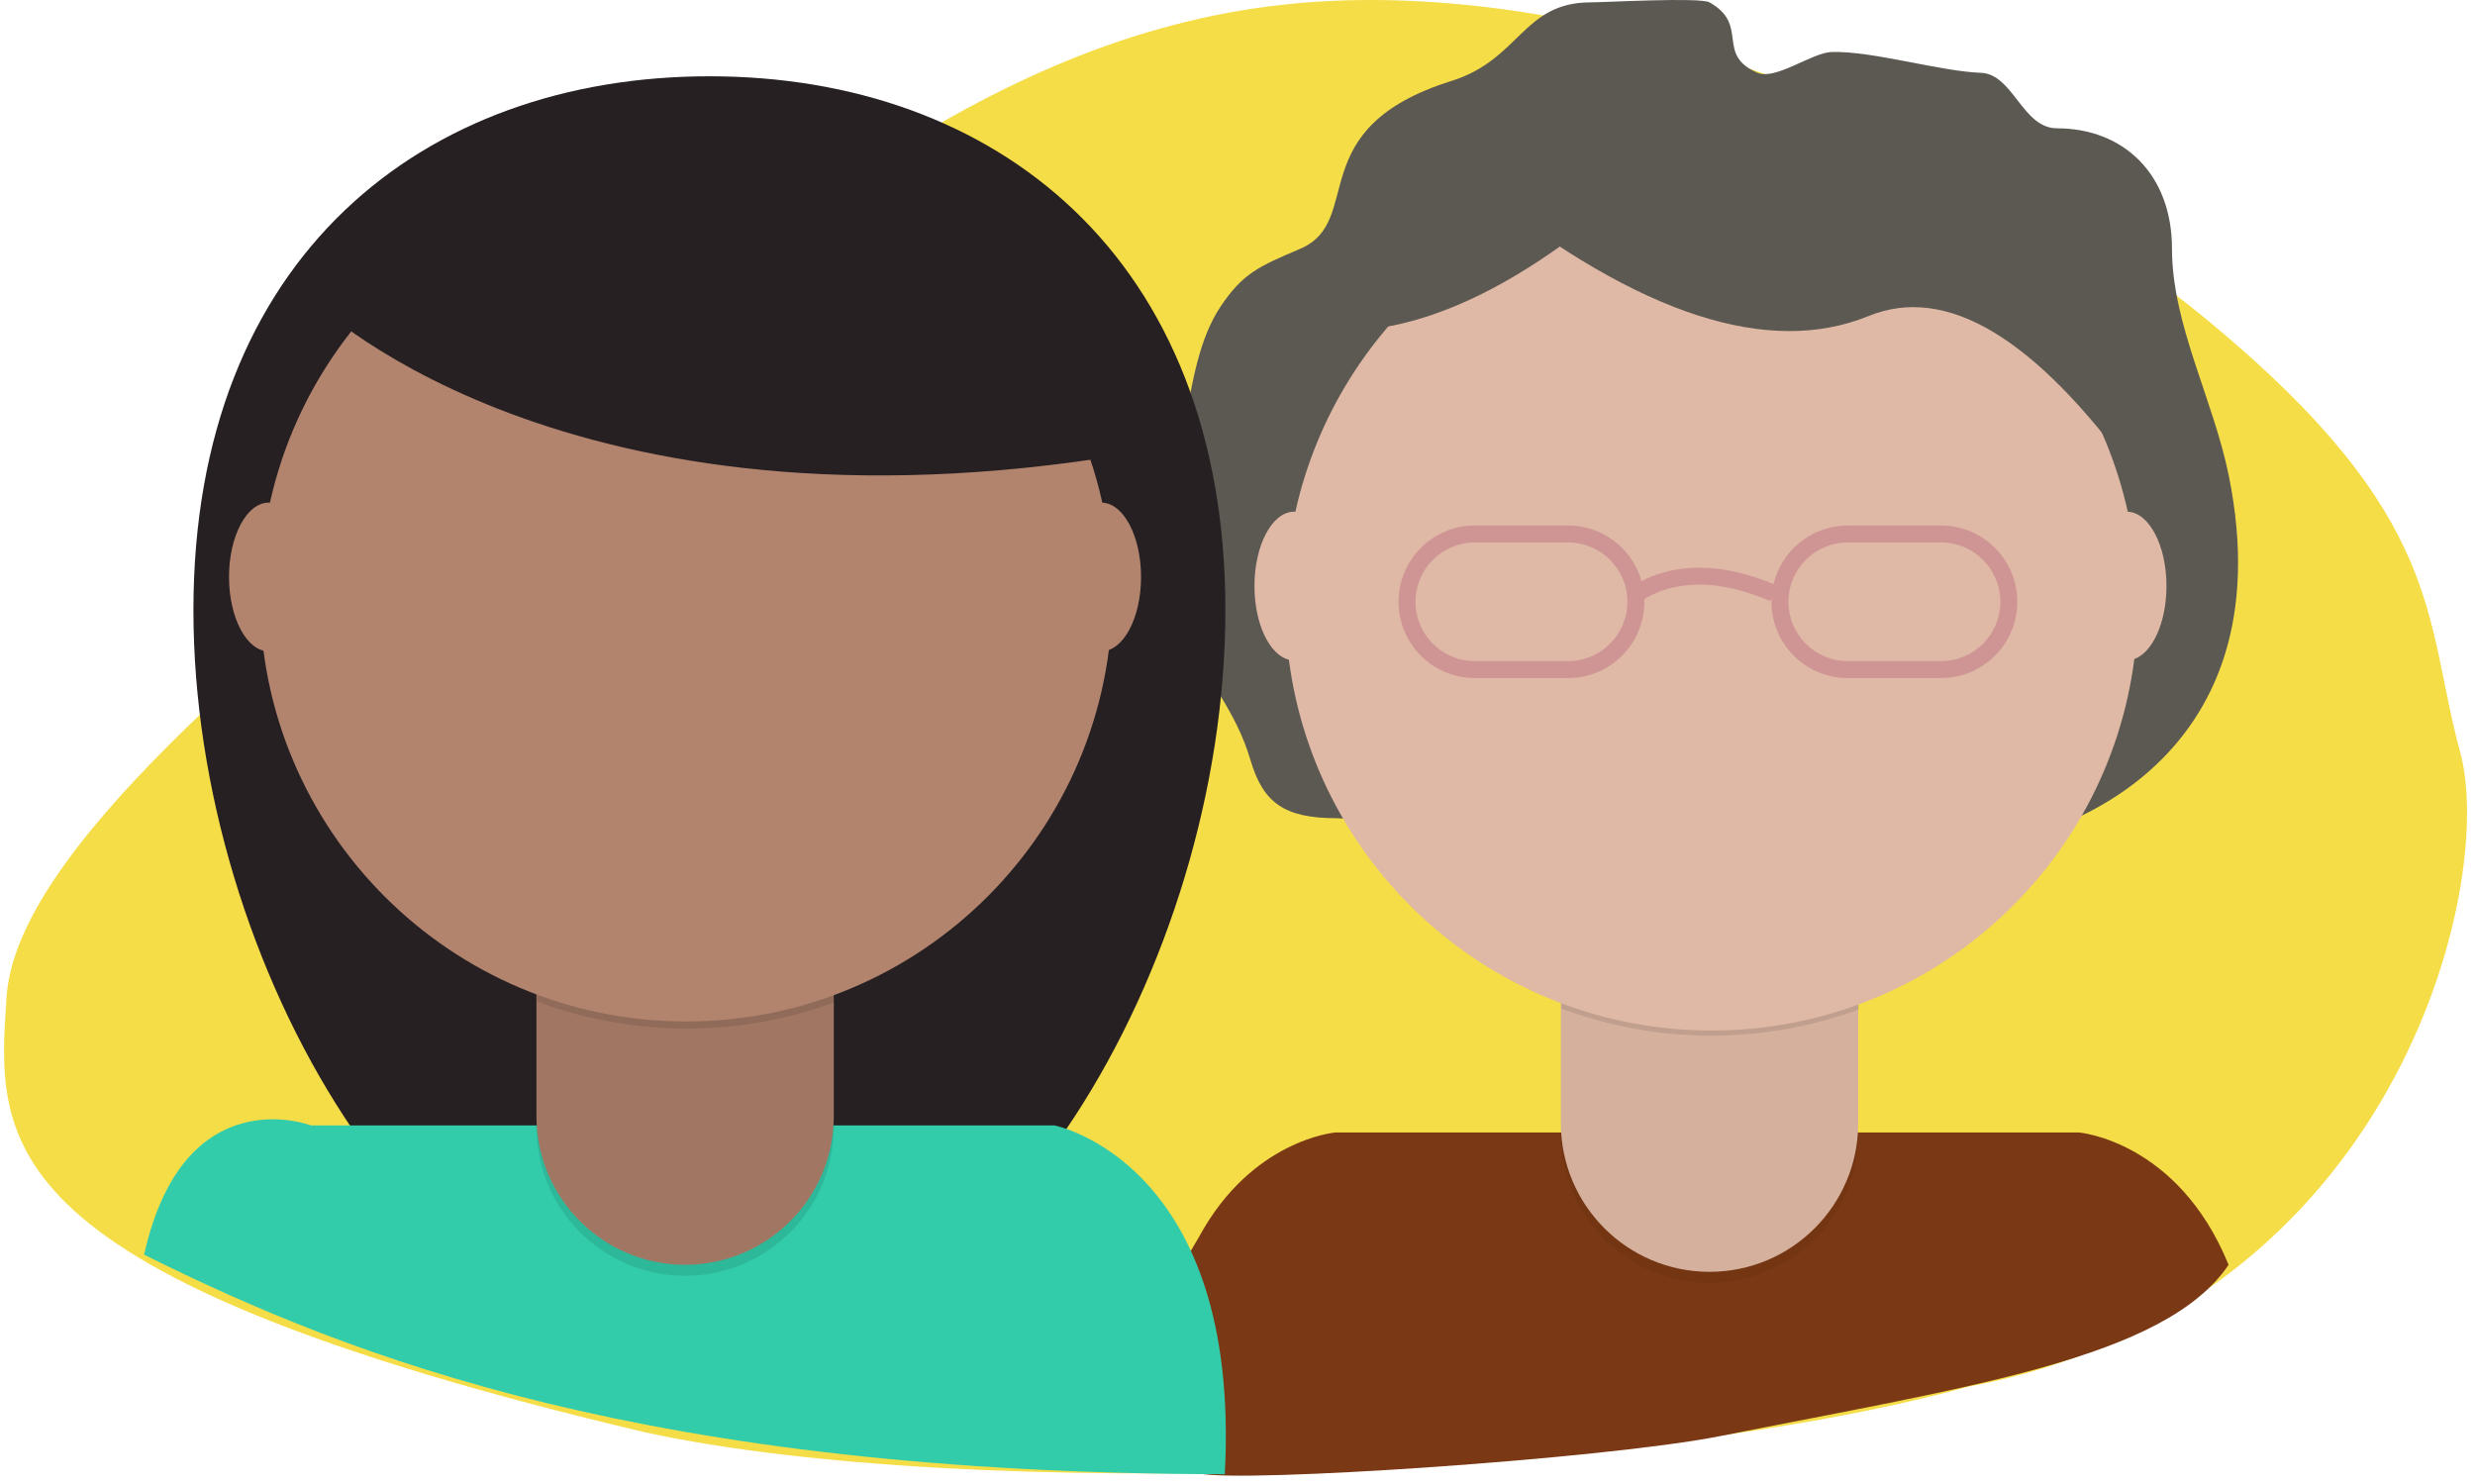
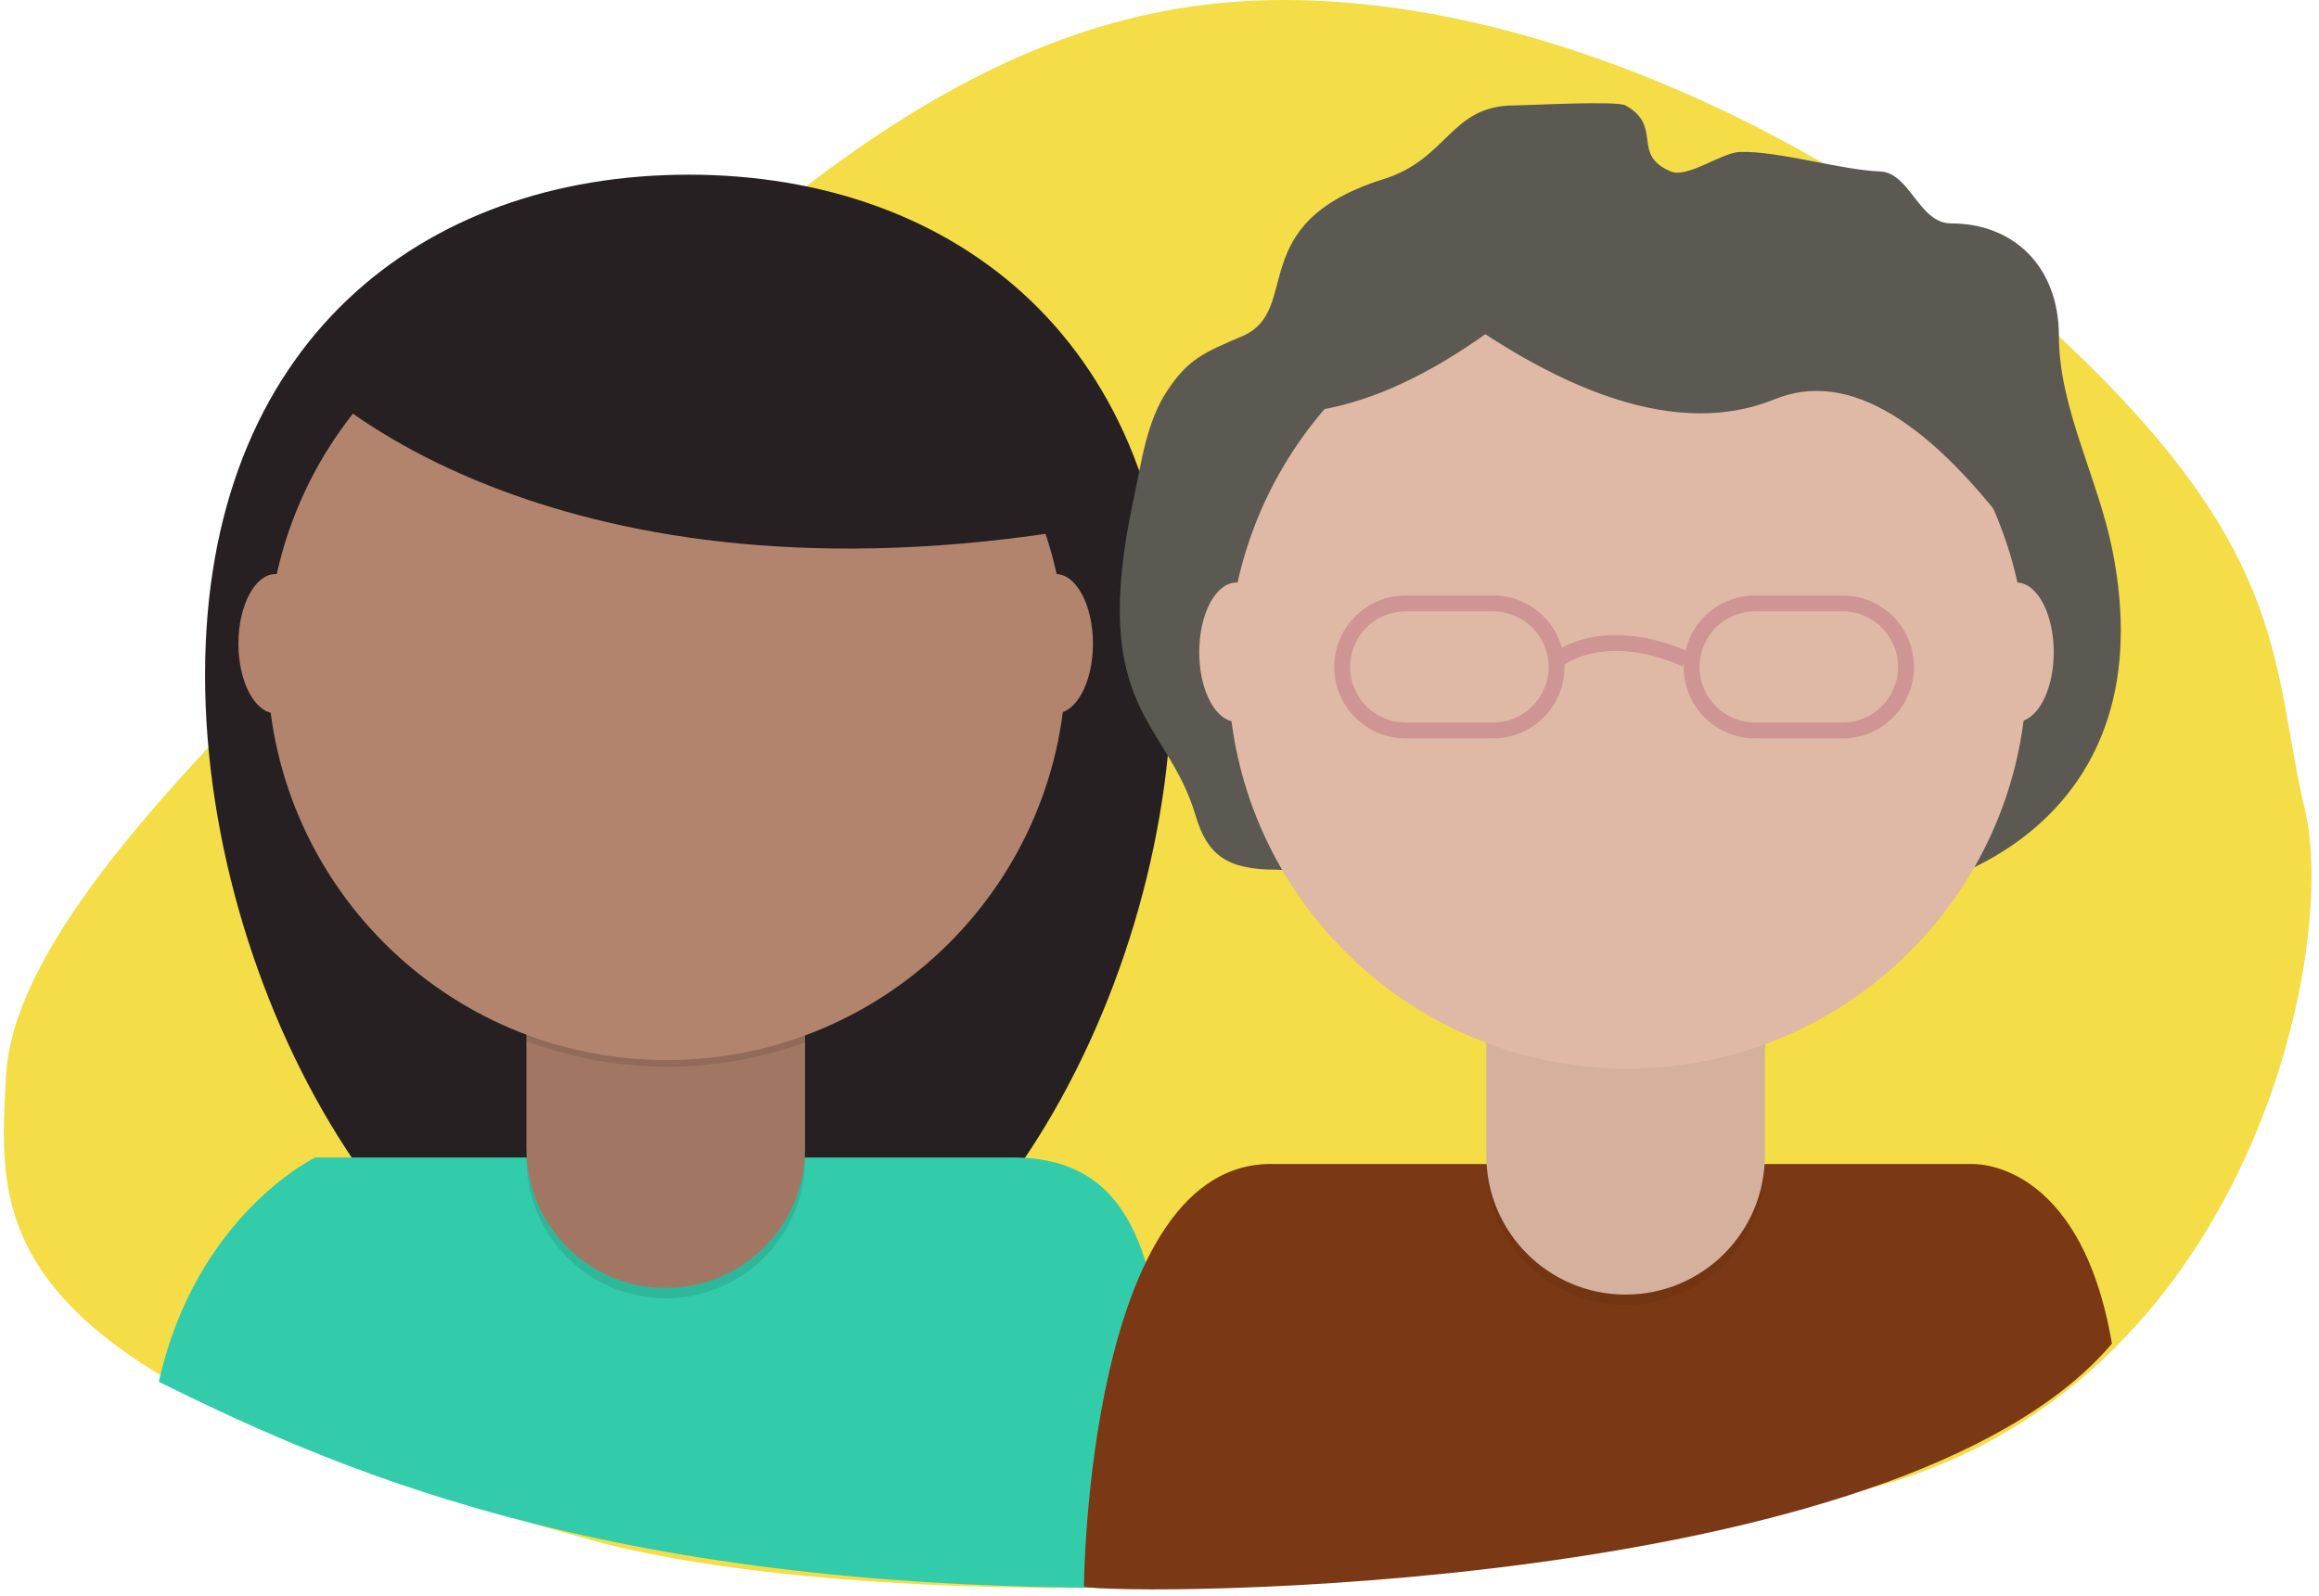
- <svg xmlns="http://www.w3.org/2000/svg" width="292" height="175" viewBox="0 0 292 175">
+ <svg xmlns="http://www.w3.org/2000/svg" width="292" height="201" viewBox="0 0 292 201">
  <g fill="none" fill-rule="evenodd" transform="translate(.48)">
-     <path fill="#F5DD48" fill-rule="nonzero" d="M231.773,53.602 C259.739,76.678 289.163,100.525 290.292,117.653 C291.421,134.781 293.043,150.52 214.979,168.98 C176.937,177.258 98.915,174.609 58.901,163.614 C8.496,154.185 -3.488,104.446 0.804,88.758 C5.096,73.07 2.427,61.169 30.246,38.093 C57.993,15.018 102.898,-3.334 139.334,0.512 C175.769,4.358 203.735,30.485 231.773,53.602 Z" transform="matrix(-1 0 0 1 290.582 0)" />
-     <path fill="#7A3814" fill-rule="nonzero" d="M128.067,16.392 C122.094,1.742 110.41,0.78 110.41,0.78 L22.7,0.78 C22.7,0.78 12.863,1.587 6.625,13.058 C5.844,14.493 -6.276,32.874 6.625,41.004 C11.619,42.17 54.547,39.297 68.14,36.59 C97.3,30.784 120.62,27.46 128.067,16.392 Z" transform="translate(134.38 132.83)" />
-     <path fill="#DFB9A5" fill-rule="nonzero" d="M187.011,104.44 L215.401,104.44 C217.251,104.44 218.751,105.94 218.751,107.79 L218.751,132.51 C218.751,142.197 210.898,150.05 201.211,150.05 L201.211,150.05 C191.523,150.05 183.671,142.197 183.671,132.51 L183.671,107.79 C183.671,105.944 185.164,104.446 187.011,104.44 Z" />
-     <path fill="#000" fill-rule="nonzero" d="M183.661,105.74 L218.751,105.74 L218.751,133.81 C218.751,143.497 210.898,151.35 201.211,151.35 L201.211,151.35 C191.523,151.35 183.671,143.497 183.671,133.81 L183.671,105.74 L183.661,105.74 Z" opacity=".05" />
-     <path fill="#000" fill-rule="nonzero" d="M183.731,118.99 C195.039,123.217 207.488,123.252 218.821,119.09 L218.821,114.78 L183.731,114.78 L183.731,118.99 Z" opacity=".1" />
-     <path fill="#5B5952" d="M157.236,96.532 C151.041,96.532 148.547,94.734 147.054,89.684 C143.504,77.67 133.558,76.442 139.234,49.966 C140.234,45.299 140.863,40.174 143.504,36.198 C146.131,32.242 148.068,31.419 152.923,29.35 C160.627,26.067 152.923,15.137 170.767,9.548 C178.892,7.002 179.145,0.278 187.201,0.278 C188.856,0.278 200.078,-0.348 201.201,0.278 C205.974,2.937 201.852,6.436 206.875,8.589 C208.991,9.496 213.292,6.215 215.593,6.137 C220.365,5.977 228.439,8.427 233.211,8.589 C237.041,8.718 238.11,15.137 242.201,15.137 C249.996,15.137 255.771,20.492 255.771,29.35 C255.771,38.298 260.647,47.121 262.473,56.126 C269.34,89.991 242.201,100.364 227.838,100.364 L157.236,96.532 Z" />
-     <path fill="#DFB9A5" fill-rule="nonzero" d="M251.329,77.752 C248.158,102.474 227.035,121.58 201.451,121.58 C175.894,121.58 154.79,102.517 151.583,77.834 C149.29,77.267 147.521,73.591 147.521,69.14 C147.521,64.296 149.616,60.37 152.201,60.37 C152.25,60.37 152.299,60.371 152.349,60.374 C157.334,37.848 177.425,21 201.451,21 C225.476,21 245.566,37.847 250.552,60.372 C253.085,60.484 255.121,64.366 255.121,69.14 C255.121,73.414 253.489,76.974 251.329,77.752 Z" />
-     <g fill="#CF9595" fill-rule="nonzero" transform="translate(164.77 63)">
-       <path d="M8.75,-1 L19.75,-1 C24.721,-1 28.75,3.029 28.75,8 C28.75,12.971 24.721,17 19.75,17 L8.75,17 C3.779,17 -0.25,12.971 -0.25,8 C-0.25,3.029 3.779,-1 8.75,-1 Z M8.75,1 C4.884,1 1.75,4.134 1.75,8 C1.75,11.866 4.884,15 8.75,15 L19.75,15 C23.616,15 26.75,11.866 26.75,8 C26.75,4.134 23.616,1 19.75,1 L8.75,1 Z" />
-       <path d="M52.75,-1 L63.75,-1 C68.721,-1 72.75,3.029 72.75,8 C72.75,12.971 68.721,17 63.75,17 L52.75,17 C47.779,17 43.75,12.971 43.75,8 C43.75,3.029 47.779,-1 52.75,-1 Z M52.75,1 C48.884,1 45.75,4.134 45.75,8 C45.75,11.866 48.884,15 52.75,15 L63.75,15 C67.616,15 70.75,11.866 70.75,8 C70.75,4.134 67.616,1 63.75,1 L52.75,1 Z" transform="rotate(180 58.25 8)" />
-       <path d="M28.627,7.779 C28.672,7.743 28.791,7.659 28.984,7.541 C29.324,7.333 29.735,7.123 30.217,6.925 C33.613,5.526 38.074,5.526 43.603,7.918 L44.397,6.082 C38.366,3.474 33.345,3.474 29.455,5.075 C28.451,5.489 27.756,5.913 27.373,6.221 L28.627,7.779 Z" />
-     </g>
-     <path fill="#5B5952" d="M174.381,22.475 C215.752,-5.455 246.256,29.161 251.295,55.994 C239.573,39.791 229.135,33.554 219.98,37.283 C208.187,42.088 192.987,37.151 174.381,22.475 Z" />
-     <path fill="#5B5952" d="M147.401,25.475 C161.315,11.83 183.615,34.065 188.295,37.065 C176.502,41.87 162.87,38.006 147.401,25.475 Z" transform="matrix(-1 0 0 1 335.696 0)" />
-     <g fill-rule="nonzero" transform="translate(16.52 9)">
+     <path fill="#F5DD48" fill-rule="nonzero" d="M231.773,61.671 C259.739,88.22 289.163,115.657 290.292,135.363 C291.421,155.069 293.043,173.177 214.979,194.416 C176.937,203.939 98.915,200.891 58.901,188.242 C8.496,177.394 -3.488,120.167 0.804,102.118 C5.096,84.069 2.427,70.376 30.246,43.827 C57.993,17.278 102.898,-3.836 139.334,0.589 C175.769,5.014 203.735,35.074 231.773,61.671 Z" transform="matrix(-1 0 0 1 290.582 0)" />
+     <g fill-rule="nonzero" transform="translate(19.52 22)">
      <path fill="#272023" d="M127.57,63 C127.57,104.78 100.31,151.29 66.68,151.29 C33.05,151.29 5.82,104.78 5.82,63 C5.82,21.22 33.08,-1.42108547e-14 66.71,-1.42108547e-14 C100.34,-1.42108547e-14 127.57,21.23 127.57,63 Z" />
-       <path fill="#33CCAB" d="M127.5,164.93 C129.479,128.082 107.41,123.78 107.41,123.78 L19.7,123.78 C19.7,123.78 4.7,118.01 3.55271368e-14,139.03 C24.662,151.29 59.5,164.834 127.5,164.93 Z" />
+       <path fill="#33CCAB" d="M127.5,177.93 C127.5,141.52 125.77,123.78 107.41,123.78 L19.7,123.78 C19.7,123.78 4.7,131.01 3.55271368e-14,152.03 C24.662,164.29 59.5,179 127.5,177.93 Z" />
      <path fill="#B2846E" d="M49.63,94.61 L78.02,94.61 C79.87,94.61 81.37,96.11 81.37,97.96 L81.37,122.68 C81.37,132.367 73.517,140.22 63.83,140.22 L63.83,140.22 C54.143,140.22 46.29,132.367 46.29,122.68 L46.29,97.96 C46.29,96.114 47.784,94.616 49.63,94.61 Z" />
      <path fill="#000" d="M46.28,95.91 L81.37,95.91 L81.37,123.98 C81.37,133.667 73.517,141.52 63.83,141.52 L63.83,141.52 C54.143,141.52 46.29,133.667 46.29,123.98 L46.29,95.91 L46.28,95.91 Z" opacity=".1" />
      <path fill="#000" d="M46.35,109.16 C57.659,113.387 70.107,113.422 81.44,109.26 L81.44,104.95 L46.35,104.95 L46.35,109.16 Z" opacity=".1" />
      <circle cx="63.95" cy="61.22" r="50.29" fill="#B2846E" />
      <ellipse cx="14.7" cy="59.07" fill="#B2846E" rx="4.68" ry="8.77" />
      <ellipse cx="112.94" cy="59.07" fill="#B2846E" rx="4.68" ry="8.77" />
      <path fill="#272023" d="M19.39,26.031 C19.39,26.031 47.82,54.902 113.02,45.041 C113.02,45.041 120.3,38.467 102.58,18.284 C84.86,-1.899 35.52,1.388 19.39,26.031 Z" />
    </g>
+     <g transform="translate(135.38 13)">
+       <path fill="#000" fill-rule="nonzero" d="M51.35,118.99 C62.659,123.217 75.107,123.252 86.44,119.09 L86.44,114.78 L51.35,114.78 L51.35,118.99 Z" opacity=".1" />
+       <path fill="#7A3814" fill-rule="nonzero" d="M130.067,23.392 C126.056,-0.05 112.41,0.78 112.41,0.78 L24.7,0.78 C1,-0.05 0.625,54.004 0.625,54.004 C5.619,55.17 103.14,55.17 130.067,23.392 Z" transform="translate(0 132.83)" />
+       <path fill="#DFB9A5" fill-rule="nonzero" d="M54.63,104.44 L83.02,104.44 C84.87,104.44 86.37,105.94 86.37,107.79 L86.37,132.51 C86.37,142.197 78.517,150.05 68.83,150.05 L68.83,150.05 C59.143,150.05 51.29,142.197 51.29,132.51 L51.29,107.79 C51.29,105.944 52.784,104.446 54.63,104.44 Z" />
+       <path fill="#000" fill-rule="nonzero" d="M51.28,105.74 L86.37,105.74 L86.37,133.81 C86.37,143.497 78.517,151.35 68.83,151.35 L68.83,151.35 C59.143,151.35 51.29,143.497 51.29,133.81 L51.29,105.74 L51.28,105.74 Z" opacity=".05" />
+       <path fill="#5B5952" d="M24.855,96.532 C18.66,96.532 16.166,94.734 14.674,89.684 C11.123,77.67 1.178,76.442 6.854,49.966 C7.854,45.299 8.483,40.174 11.123,36.198 C13.75,32.242 15.688,31.419 20.543,29.35 C28.246,26.067 20.543,15.137 38.387,9.548 C46.511,7.002 46.764,0.278 54.82,0.278 C56.475,0.278 67.697,-0.348 68.82,0.278 C73.593,2.937 69.472,6.436 74.494,8.589 C76.611,9.496 80.911,6.215 83.213,6.137 C87.984,5.977 96.059,8.427 100.83,8.589 C104.661,8.718 105.729,15.137 109.82,15.137 C117.615,15.137 123.39,20.492 123.39,29.35 C123.39,38.298 128.266,47.121 130.092,56.126 C136.959,89.991 109.82,100.364 95.457,100.364 L24.855,96.532 Z" />
+       <path fill="#DFB9A5" fill-rule="nonzero" d="M118.949,77.752 C115.777,102.474 94.655,121.58 69.07,121.58 C43.514,121.58 22.409,102.517 19.202,77.834 C16.909,77.267 15.14,73.591 15.14,69.14 C15.14,64.296 17.235,60.37 19.82,60.37 C19.87,60.37 19.919,60.371 19.968,60.374 C24.953,37.848 45.044,21 69.07,21 C93.095,21 113.186,37.847 118.172,60.372 C120.705,60.484 122.74,64.366 122.74,69.14 C122.74,73.414 121.108,76.974 118.949,77.752 Z" />
+       <g fill="#CF9595" fill-rule="nonzero" transform="translate(32.39 63)">
+         <path d="M8.75,-1 L19.75,-1 C24.721,-1 28.75,3.029 28.75,8 C28.75,12.971 24.721,17 19.75,17 L8.75,17 C3.779,17 -0.25,12.971 -0.25,8 C-0.25,3.029 3.779,-1 8.75,-1 Z M8.75,1 C4.884,1 1.75,4.134 1.75,8 C1.75,11.866 4.884,15 8.75,15 L19.75,15 C23.616,15 26.75,11.866 26.75,8 C26.75,4.134 23.616,1 19.75,1 L8.75,1 Z" />
+         <path d="M52.75,-1 L63.75,-1 C68.721,-1 72.75,3.029 72.75,8 C72.75,12.971 68.721,17 63.75,17 L52.75,17 C47.779,17 43.75,12.971 43.75,8 C43.75,3.029 47.779,-1 52.75,-1 Z M52.75,1 C48.884,1 45.75,4.134 45.75,8 C45.75,11.866 48.884,15 52.75,15 L63.75,15 C67.616,15 70.75,11.866 70.75,8 C70.75,4.134 67.616,1 63.75,1 L52.75,1 Z" transform="rotate(180 58.25 8)" />
+         <path d="M28.627,7.779 C28.672,7.743 28.791,7.659 28.984,7.541 C29.324,7.333 29.735,7.123 30.217,6.925 C33.613,5.526 38.074,5.526 43.603,7.918 L44.397,6.082 C38.366,3.474 33.345,3.474 29.455,5.075 C28.451,5.489 27.756,5.913 27.373,6.221 L28.627,7.779 Z" />
+       </g>
+       <path fill="#5B5952" d="M42,22.475 C83.371,-5.455 113.876,29.161 118.915,55.994 C107.193,39.791 96.754,33.554 87.6,37.283 C75.807,42.088 60.607,37.151 42,22.475 Z" />
+       <path fill="#5B5952" d="M15.02,25.475 C28.935,11.83 51.235,34.065 55.915,37.065 C44.121,41.87 30.49,38.006 15.02,25.475 Z" transform="matrix(-1 0 0 1 70.935 0)" />
+     </g>
  </g>
</svg>
